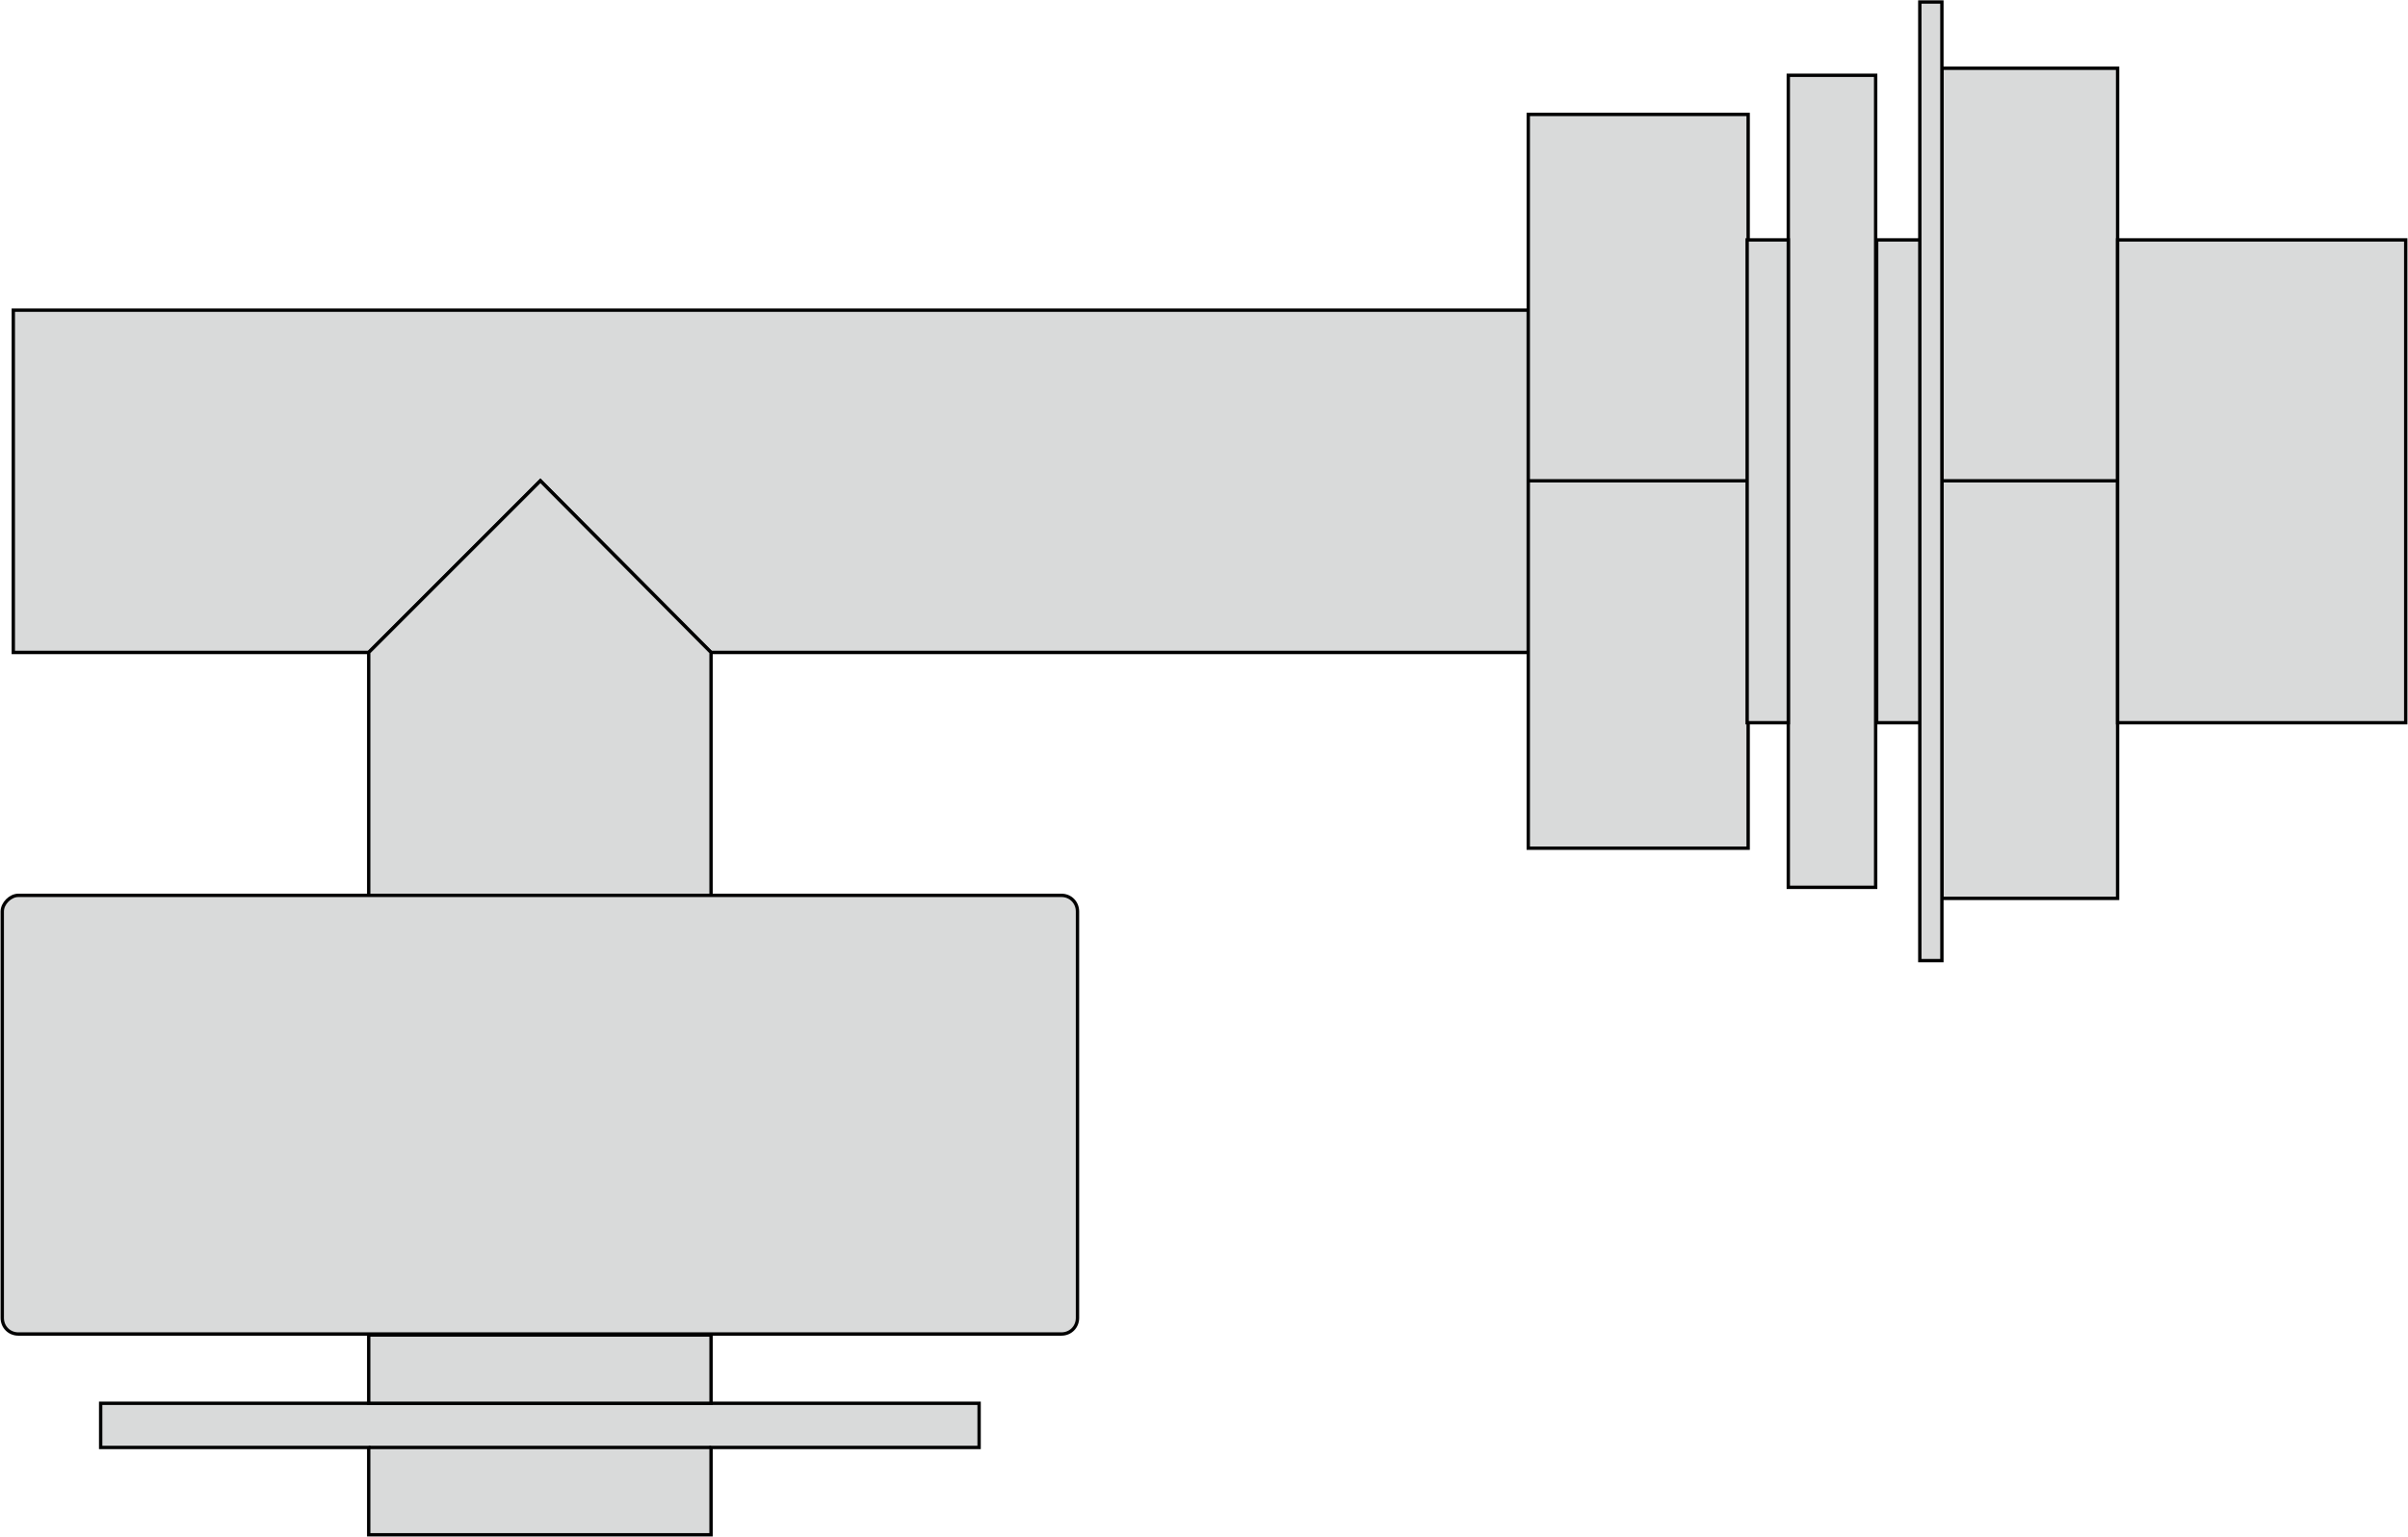
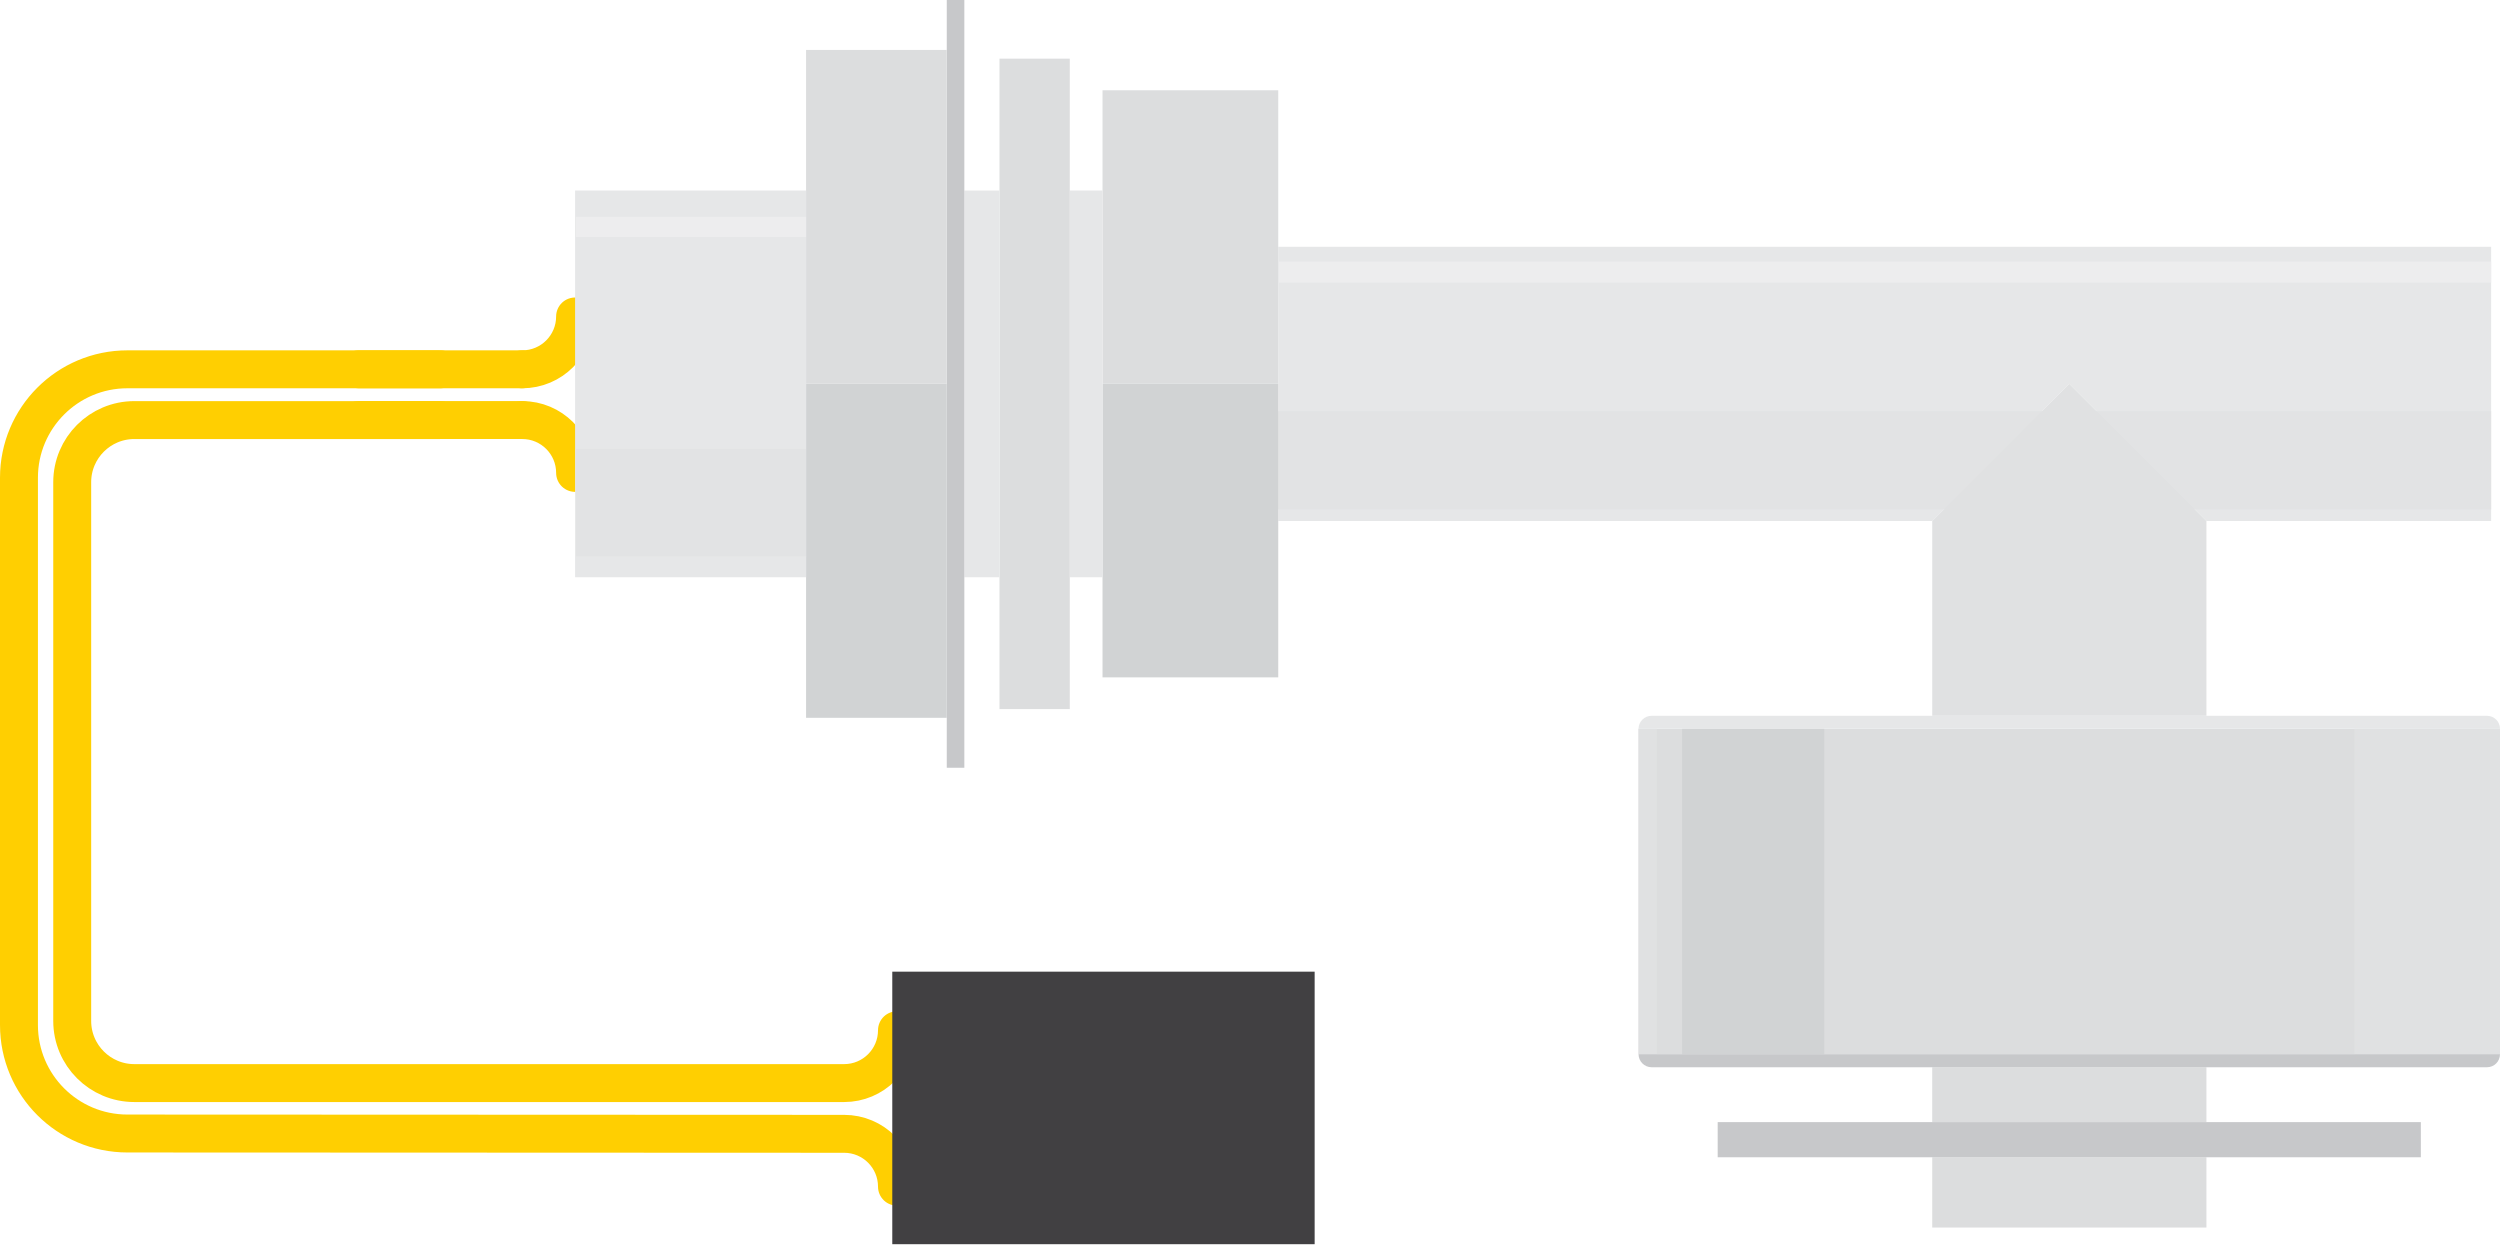
- <svg xmlns="http://www.w3.org/2000/svg" xml:space="preserve" width="54.826mm" height="34.996mm" version="1.1" style="shape-rendering:geometricPrecision; text-rendering:geometricPrecision; image-rendering:optimizeQuality; fill-rule:evenodd; clip-rule:evenodd" viewBox="0 0 2398 1531">
-   <defs>
-     <style type="text/css">
-    
-     .str0 {stroke:black;stroke-width:3.333}
-     .fil1 {fill:none}
-     .fil0 {fill:#D9DADA}
-    
-   </style>
-   </defs>
-   <g id="Слой_x0020_1">
-     <polygon class="fil0 str0" points="1522,309 1522,650 708,650 538,479 367,650 13,650 13,309 " />
-     <polygon class="fil0 str0" points="367,892 367,650 538,479 708,650 708,892 " />
-     <path class="fil0 str0" d="M18 892l1039 0c9,0 16,7 16,16l0 405c0,9 -7,16 -16,16l-1039 0c-9,0 -16,-7 -16,-16l0 -405c0,-4 2,-8 5,-11 3,-3 7,-5 11,-5z" />
-     <polygon class="fil0 str0" points="367,1398 708,1398 756,1398 975,1398 975,1442 708,1442 708,1529 538,1529 367,1529 367,1442 100,1442 100,1398 " />
-     <rect class="fil0 str0" x="367" y="1330" width="341" height="68" />
-     <rect class="fil0 str0" x="1522" y="114" width="219" height="731" />
-     <rect class="fil0 str0" x="1934" y="68" width="175" height="827" />
-     <rect class="fil0 str0" x="2109" y="239" width="287" height="481" />
-     <rect class="fil0 str0" x="1781" y="75" width="87" height="809" />
-     <rect class="fil0 str0" x="1740" y="239" width="41" height="481" />
-     <rect class="fil0 str0" x="1869" y="239" width="44" height="481" />
-     <rect class="fil0 str0" x="1912" y="2" width="22" height="955" />
-     <line class="fil1 str0" x1="1522" y1="479" x2="1740" y2="479" />
-     <line class="fil1 str0" x1="2109" y1="479" x2="1934" y2="479" />
-     <line class="fil1 str0" x1="367" y1="1442" x2="708" y2="1442" />
+ <svg xmlns="http://www.w3.org/2000/svg" width="69.762mm" height="34.719mm" viewBox="0 0 69.762 34.719" version="1.1" id="svg12520">
+   <defs id="defs12514" />
+   <g id="layer1" transform="translate(-61.88107,-100.4799)">
+     <g id="g13222">
+       <g transform="matrix(0.3527778,0,0,-0.3527778,71.89464,110.7848)" id="g6789">
+         <path id="path6791" style="fill:none;stroke:#ffcf01;stroke-width:3;stroke-linecap:round;stroke-linejoin:round;stroke-miterlimit:10;stroke-dasharray:none;stroke-opacity:1" d="M 0,0 H 12.925" />
+       </g>
+       <g transform="matrix(0.3527778,0,0,-0.3527778,76.45432,112.2014)" id="g6793">
+         <path id="path6795" style="fill:none;stroke:#ffcf01;stroke-width:3;stroke-linecap:round;stroke-linejoin:round;stroke-miterlimit:10;stroke-dasharray:none;stroke-opacity:1" d="M 0,0 H -12.925" />
+       </g>
+       <g transform="matrix(0.3527778,0,0,-0.3527778,76.45432,112.2014)" id="g6797">
+         <path id="path6799" style="fill:none;stroke:#ffcf01;stroke-width:3;stroke-linecap:round;stroke-linejoin:round;stroke-miterlimit:10;stroke-dasharray:none;stroke-opacity:1" d="M 0,0 C 2.309,0 4.18,-1.871 4.18,-4.18" />
+       </g>
+       <g transform="matrix(0.3527778,0,0,-0.3527778,77.92879,109.3109)" id="g6801">
+         <path id="path6803" style="fill:none;stroke:#ffcf01;stroke-width:3;stroke-linecap:round;stroke-linejoin:round;stroke-miterlimit:10;stroke-dasharray:none;stroke-opacity:1" d="M 0,0 C 0,-2.309 -1.871,-4.18 -4.18,-4.18" />
+       </g>
+       <path id="path6805" style="fill:#dcddde;fill-opacity:1;fill-rule:nonzero;stroke:none;stroke-width:0.353" d="m 131.643,129.898 h -24.038 v -9.084 h 24.038 z" />
+       <path id="path6807" style="fill:#e0e1e2;fill-opacity:1;fill-rule:nonzero;stroke:none;stroke-width:0.353" d="m 108.114,129.898 h -0.509 v -9.084 h 0.509 z" />
+       <path id="path6809" style="fill:#d1d3d4;fill-opacity:1;fill-rule:nonzero;stroke:none;stroke-width:0.353" d="m 108.819,129.898 h 3.969 v -9.084 h -3.969 z" />
+       <path id="path6811" style="fill:#e0e1e2;fill-opacity:1;fill-rule:nonzero;stroke:none;stroke-width:0.353" d="m 131.643,129.898 h -4.063 v -9.084 h 4.063 z" />
+       <g transform="matrix(0.3527778,0,0,-0.3527778,131.3958,107.3661)" id="g6813">
+         <path id="path6815" style="fill:#e6e7e8;fill-opacity:1;fill-rule:nonzero;stroke:none" d="m 0,0 v -21.69 h -22.52 l -10.85,10.85 -10.84,-10.85 H -95.94 V -10.84 0 Z" />
+       </g>
+       <path id="path6817" style="fill:#e2e3e4;fill-opacity:1;fill-rule:nonzero;stroke:none;stroke-width:0.353" d="m 97.55,114.695 h 33.846 v -2.741 h -33.846 z" />
+       <path id="path6819" style="fill:#ededee;fill-opacity:1;fill-rule:nonzero;stroke:none;stroke-width:0.353" d="m 97.55,108.367 h 33.846 v -0.588 h -33.846 z" />
+       <g transform="matrix(0.3527778,0,0,-0.3527778,123.4512,132.7731)" id="g6821">
+         <path id="path6823" style="fill:#dcddde;fill-opacity:1;fill-rule:nonzero;stroke:none" d="M 0,0 V -5.56 H -10.85 -21.69 V 0 Z" />
+       </g>
+       <path id="path6825" style="fill:#dcddde;fill-opacity:1;fill-rule:nonzero;stroke:none;stroke-width:0.353" d="m 123.451,131.793 h -7.652 v -1.531 h 7.652 z" />
+       <g transform="matrix(0.3527778,0,0,-0.3527778,123.4512,115.0178)" id="g6827">
+         <path id="path6829" style="fill:#e0e1e2;fill-opacity:1;fill-rule:nonzero;stroke:none" d="M 0,0 V -15.41 H -21.69 V 0 l 10.84,10.85 z" />
+       </g>
+       <g transform="matrix(0.3527778,0,0,-0.3527778,123.4512,131.7924)" id="g6831">
+         <path id="path6833" style="fill:#c7c8ca;fill-opacity:1;fill-rule:nonzero;stroke:none" d="M 0,0 H 16.96 V -2.78 H 0 -21.69 -38.66 V 0 h 16.97 z" />
+       </g>
+       <g transform="matrix(0.3527778,0,0,-0.3527778,107.6045,129.898)" id="g6835">
+         <path id="path6837" style="fill:#c7c8ca;fill-opacity:1;fill-rule:nonzero;stroke:none" d="m 0,0 h 68.14 c 0,-0.57 -0.46,-1.03 -1.03,-1.03 H 44.92 23.23 1.03 C 0.47,-1.03 0,-0.57 0,0" />
+       </g>
+       <g transform="matrix(0.3527778,0,0,-0.3527778,131.2794,120.4541)" id="g6839">
+         <path id="path6841" style="fill:#e6e7e8;fill-opacity:1;fill-rule:nonzero;stroke:none" d="m 0,0 c 0.57,0 1.03,-0.46 1.03,-1.02 h -68.14 c 0,0.56 0.47,1.02 1.03,1.02 h 22.2 21.69 z" />
+       </g>
+       <g transform="matrix(0.3527778,0,0,-0.3527778,97.55029,115.0178)" id="g6843">
+         <path id="path6845" style="fill:#d1d3d4;fill-opacity:1;fill-rule:nonzero;stroke:none" d="m 0,0 v -12.37 h -13.9 v 7.92 15.3 H 0 Z" />
+       </g>
+       <g transform="matrix(0.3527778,0,0,-0.3527778,97.55029,107.3661)" id="g6847">
+         <path id="path6849" style="fill:#dcddde;fill-opacity:1;fill-rule:nonzero;stroke:none" d="M 0,0 V -10.84 H -13.9 V 4.45 12.38 H 0 Z" />
+       </g>
+       <g transform="matrix(0.3527778,0,0,-0.3527778,92.64668,111.1902)" id="g6851">
+         <path id="path6853" style="fill:#e6e7e8;fill-opacity:1;fill-rule:nonzero;stroke:none" d="M 0,0 V -15.3 H -2.59 V 15.29 H 0 Z" />
+       </g>
+       <g transform="matrix(0.3527778,0,0,-0.3527778,91.73299,116.5877)" id="g6855">
+         <path id="path6857" style="fill:#dcddde;fill-opacity:1;fill-rule:nonzero;stroke:none" d="M 0,0 V -10.43 H -5.56 V 0 30.59 41.02 H 0 V 30.59 Z" />
+       </g>
+       <path id="path6859" style="fill:#e6e7e8;fill-opacity:1;fill-rule:nonzero;stroke:none;stroke-width:0.353" d="m 89.772,116.588 h -0.981 v -10.791 h 0.981 z" />
+       <g transform="matrix(0.3527778,0,0,-0.3527778,88.79082,116.5877)" id="g6861">
+         <path id="path6863" style="fill:#c7c8ca;fill-opacity:1;fill-rule:nonzero;stroke:none" d="m 0,0 v -15.07 h -1.39 v 3.95 0.24 25.94 0.24 0.24 25.93 0.24 3.95 H 0 V 30.59 Z" />
+       </g>
+       <g transform="matrix(0.3527778,0,0,-0.3527778,88.30046,120.4259)" id="g6865">
+         <path id="path6867" style="fill:#d1d3d4;fill-opacity:1;fill-rule:nonzero;stroke:none" d="m 0,0 v -0.24 h -11.13 v 11.12 15.3 H 0 v -0.24 z" />
+       </g>
+       <g transform="matrix(0.3527778,0,0,-0.3527778,88.30046,111.1055)" id="g6869">
+         <path id="path6871" style="fill:#dcddde;fill-opacity:1;fill-rule:nonzero;stroke:none" d="M 0,0 V -0.24 H -11.13 V 15.05 26.17 H 0 v -0.24 z" />
+       </g>
+       <g transform="matrix(0.3527778,0,0,-0.3527778,84.37404,111.1902)" id="g6873">
+         <path id="path6875" style="fill:#e6e7e8;fill-opacity:1;fill-rule:nonzero;stroke:none" d="m 0,0 v -15.3 h -18.27 v 7.56 3.15 3.61 16.27 H 0 Z" />
+       </g>
+       <path id="path6877" style="fill:#e2e3e4;fill-opacity:1;fill-rule:nonzero;stroke:none;stroke-width:0.353" d="m 77.951,116.004 h 6.423 v -2.999 h -6.423 z" />
+       <path id="path6879" style="fill:#ededee;fill-opacity:1;fill-rule:nonzero;stroke:none;stroke-width:0.353" d="m 77.951,107.095 h 6.423 v -0.563 h -6.423 z" />
+       <g transform="matrix(0.3527778,0,0,-0.3527778,74.16585,110.7854)" id="g6881">
+         <path id="path6883" style="fill:none;stroke:#ffcf01;stroke-width:3;stroke-linecap:round;stroke-linejoin:round;stroke-miterlimit:10;stroke-dasharray:none;stroke-opacity:1" d="m 0,0 h -24.743 c -4.739,0 -8.58,-3.841 -8.58,-8.58 v -43.289 c 0,-4.738 3.839,-8.578 8.576,-8.58 l 56.695,-0.024 c 2.309,0 4.18,-1.871 4.18,-4.18" />
+       </g>
+       <g transform="matrix(0.3527778,0,0,-0.3527778,74.16585,112.202)" id="g6885">
+         <path id="path6887" style="fill:none;stroke:#ffcf01;stroke-width:3;stroke-linecap:round;stroke-linejoin:round;stroke-miterlimit:10;stroke-dasharray:none;stroke-opacity:1" d="m 0,0 h -24.194 c -2.716,0 -4.917,-2.201 -4.917,-4.917 v -42.61 c 0,-2.715 2.201,-4.917 4.917,-4.917 h 56.142 c 2.309,0 4.18,1.871 4.18,4.18" />
+       </g>
+       <path id="path6889" style="fill:#414042;fill-opacity:1;fill-rule:nonzero;stroke:none;stroke-width:0.353" d="m 98.566,135.199 h -11.786 v -7.605 h 11.786 z" />
+     </g>
  </g>
</svg>
